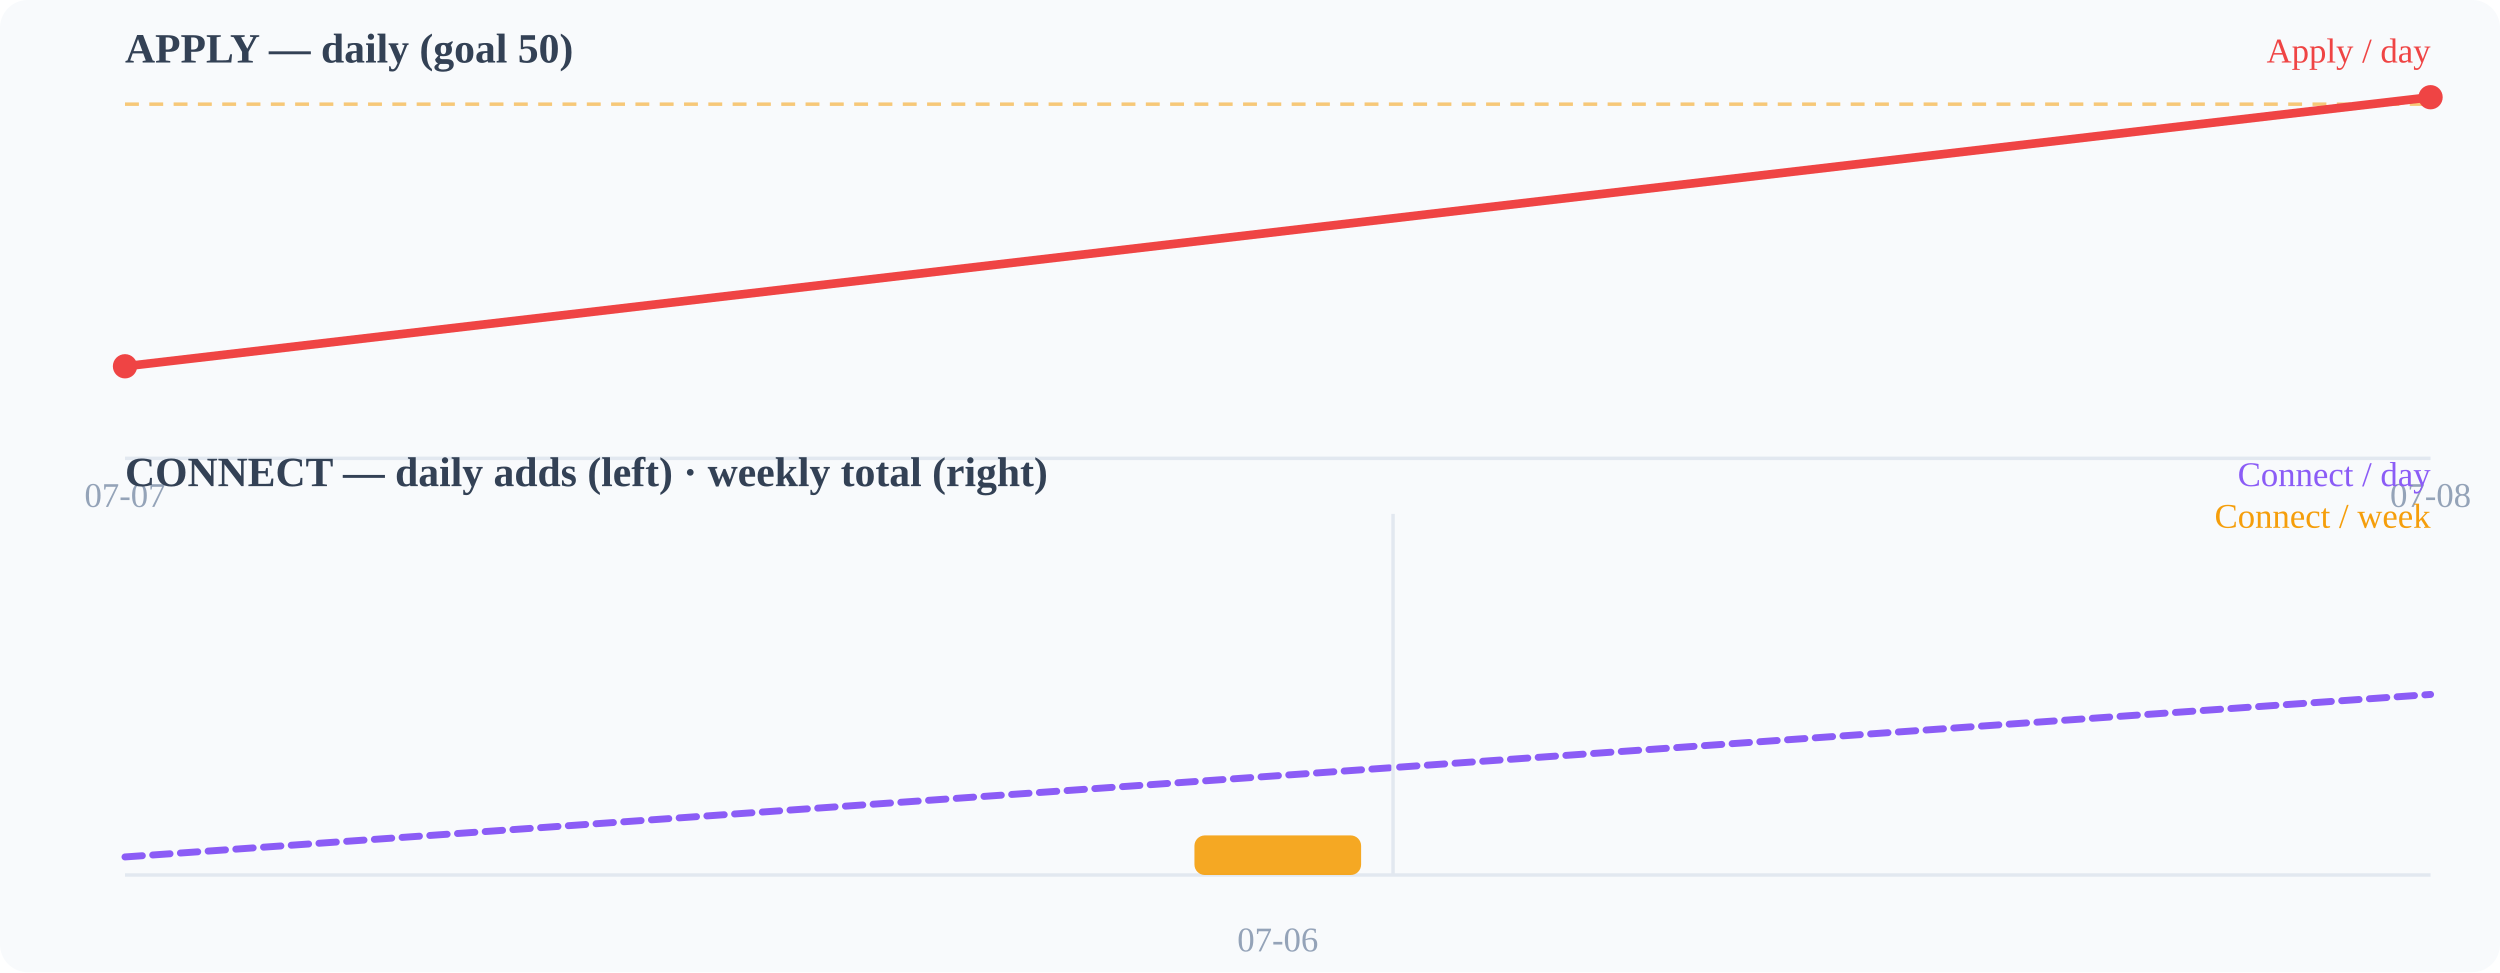
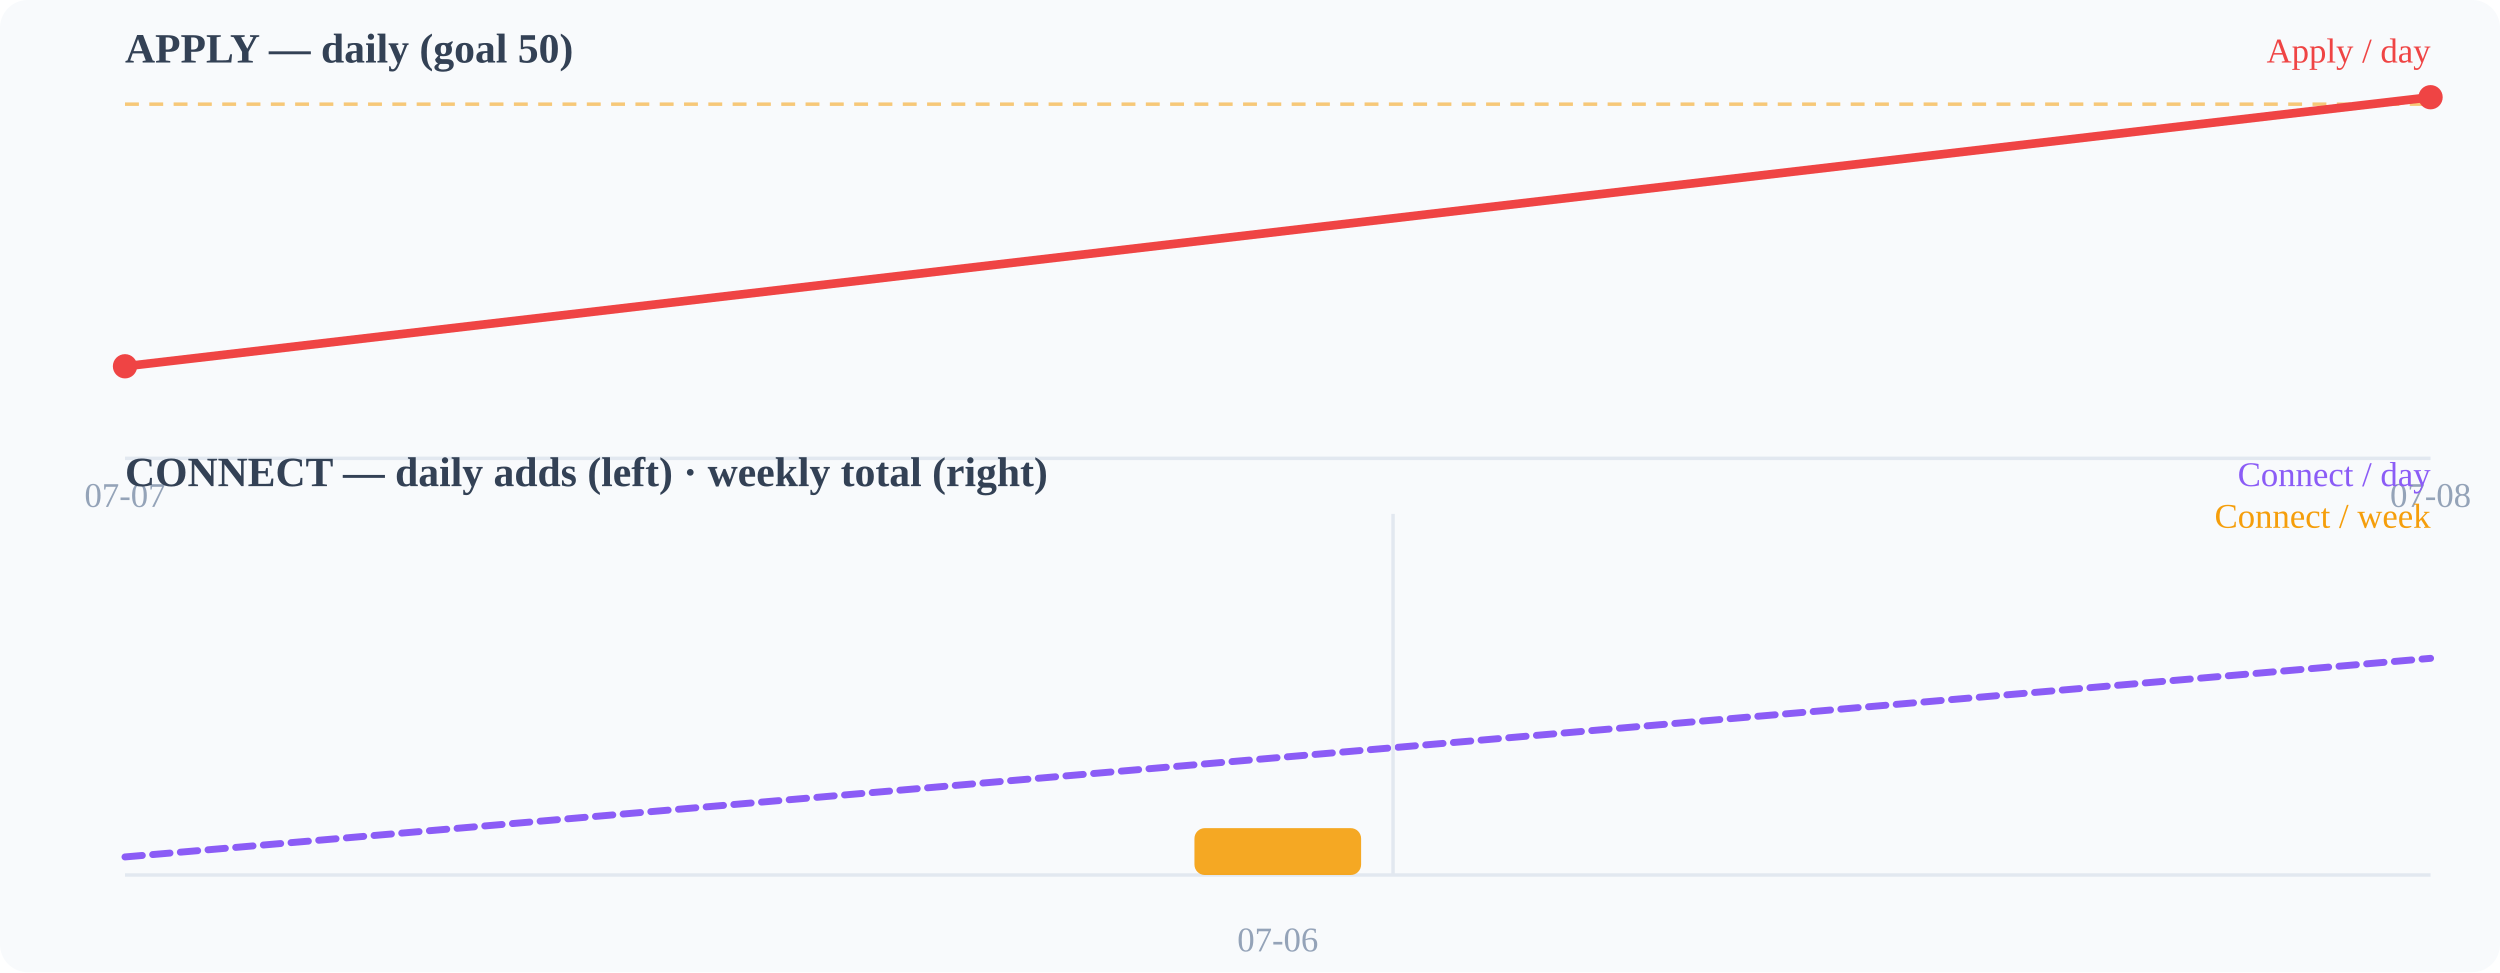
<svg xmlns="http://www.w3.org/2000/svg" width="720" height="280" viewBox="0 0 720 280">
  <rect width="720" height="280" fill="#f8fafc" rx="8" />
  <text x="36" y="18" font-size="12" font-weight="600" fill="#334155">APPLY — daily (goal 50)</text>
  <line x1="36" y1="132" x2="700" y2="132" stroke="#e2e8f0" stroke-width="1" />
  <line x1="36" y1="30.0" x2="700" y2="30.0" stroke="#f59e0b" stroke-width="1" stroke-dasharray="4 3" opacity="0.55" />
  <polyline points="36.0,105.5 700.0,28.0" fill="none" stroke="#ef4444" stroke-width="2.5" stroke-linecap="round" stroke-linejoin="round" />
  <circle cx="36" cy="105.49" r="3.5" fill="#ef4444" />
  <circle cx="700" cy="28" r="3.5" fill="#ef4444" />
  <text x="36" y="146" font-size="10" fill="#94a3b8" text-anchor="middle">07-07</text>
  <text x="700" y="146" font-size="10" fill="#94a3b8" text-anchor="middle">07-08</text>
  <text x="36" y="140" font-size="12" font-weight="600" fill="#334155">CONNECT — daily adds (left) · weekly total (right)</text>
  <line x1="36" y1="252" x2="700" y2="252" stroke="#e2e8f0" stroke-width="1" />
-   <polyline points="36.0,246.8 700.0,200.0" fill="none" stroke="#8b5cf6" stroke-width="2" stroke-linecap="round" stroke-linejoin="round" stroke-dasharray="5 3" />
-   <rect x="344.0" y="240.6" width="48" height="11.4" rx="3" fill="#f59e0b" opacity="0.9" />
+   <polyline points="36.0,246.8 700.0,189.6" fill="none" stroke="#8b5cf6" stroke-width="2" stroke-linecap="round" stroke-linejoin="round" stroke-dasharray="5 3" />
+   <rect x="344.0" y="238.5" width="48" height="13.5" rx="3" fill="#f59e0b" opacity="0.9" />
  <line x1="401.2" y1="148" x2="401.2" y2="252" stroke="#e2e8f0" stroke-width="1" />
  <text x="368" y="274" font-size="10" fill="#94a3b8" text-anchor="middle">07-06</text>
  <text x="700" y="18" font-size="10" fill="#ef4444" text-anchor="end">Apply / day</text>
  <text x="700" y="140" font-size="10" fill="#8b5cf6" text-anchor="end">Connect / day</text>
  <text x="700" y="152" font-size="10" fill="#f59e0b" text-anchor="end">Connect / week</text>
</svg>
